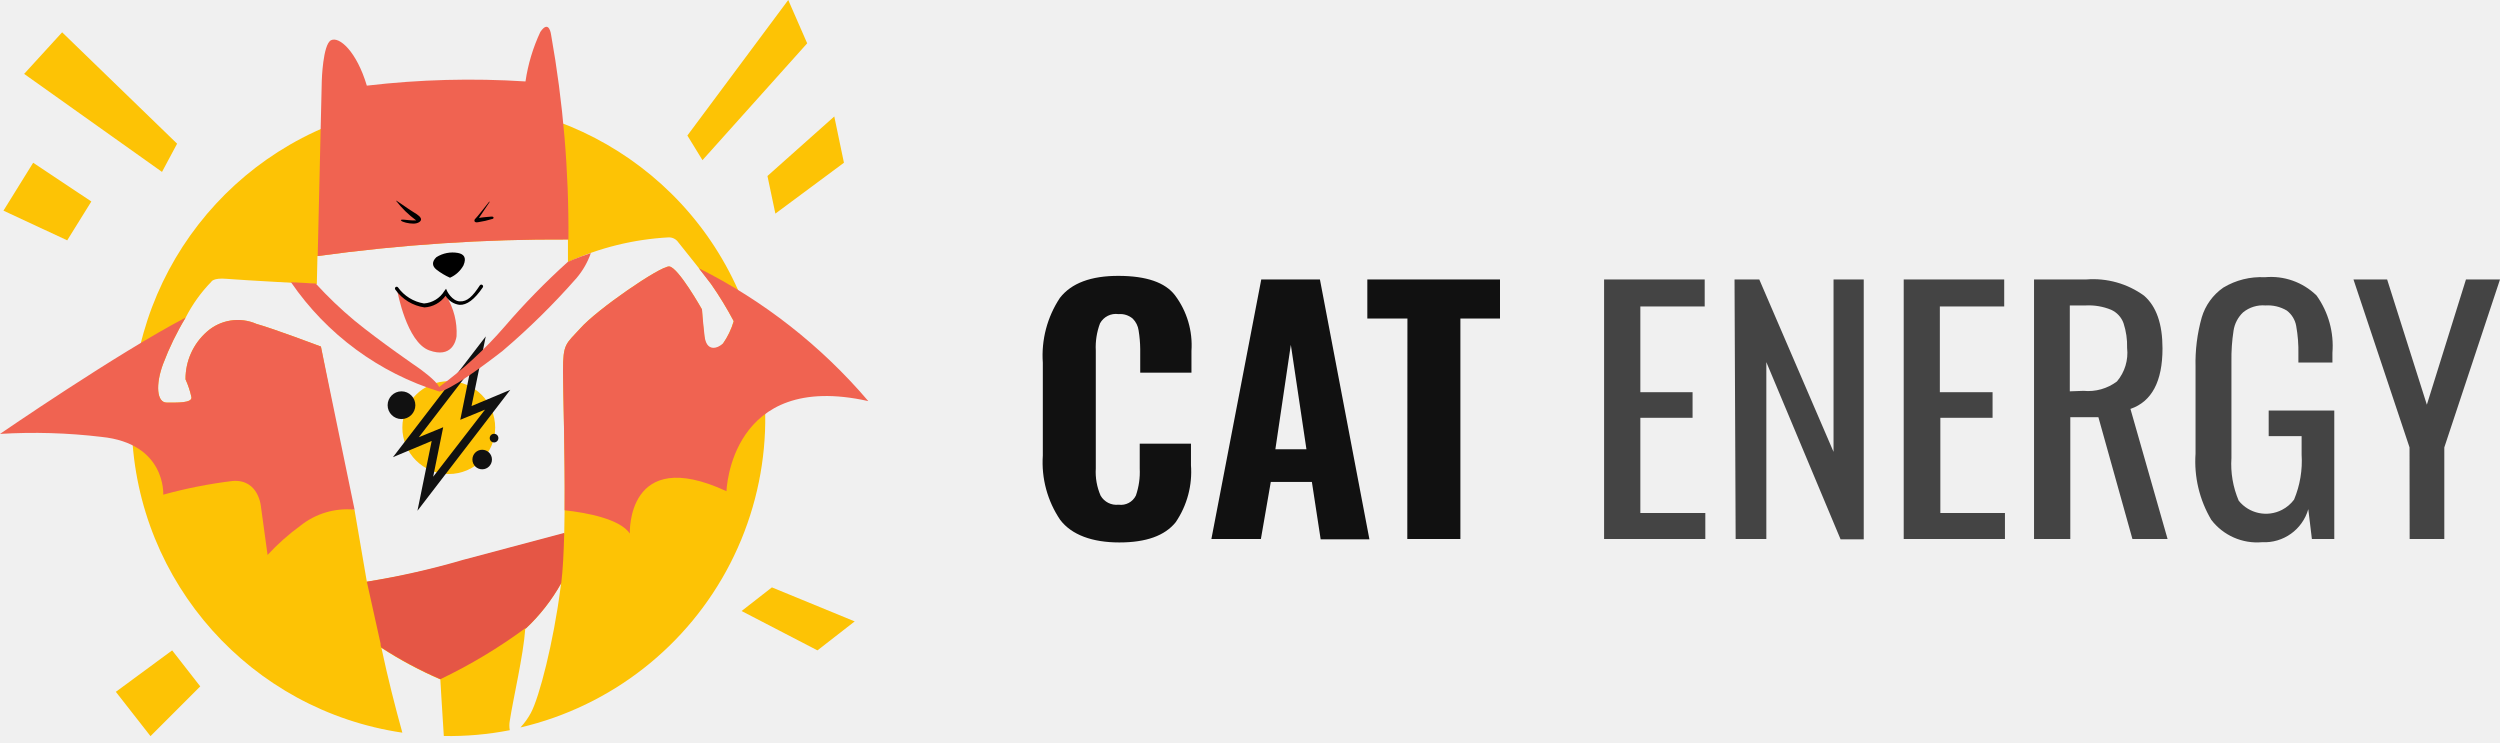
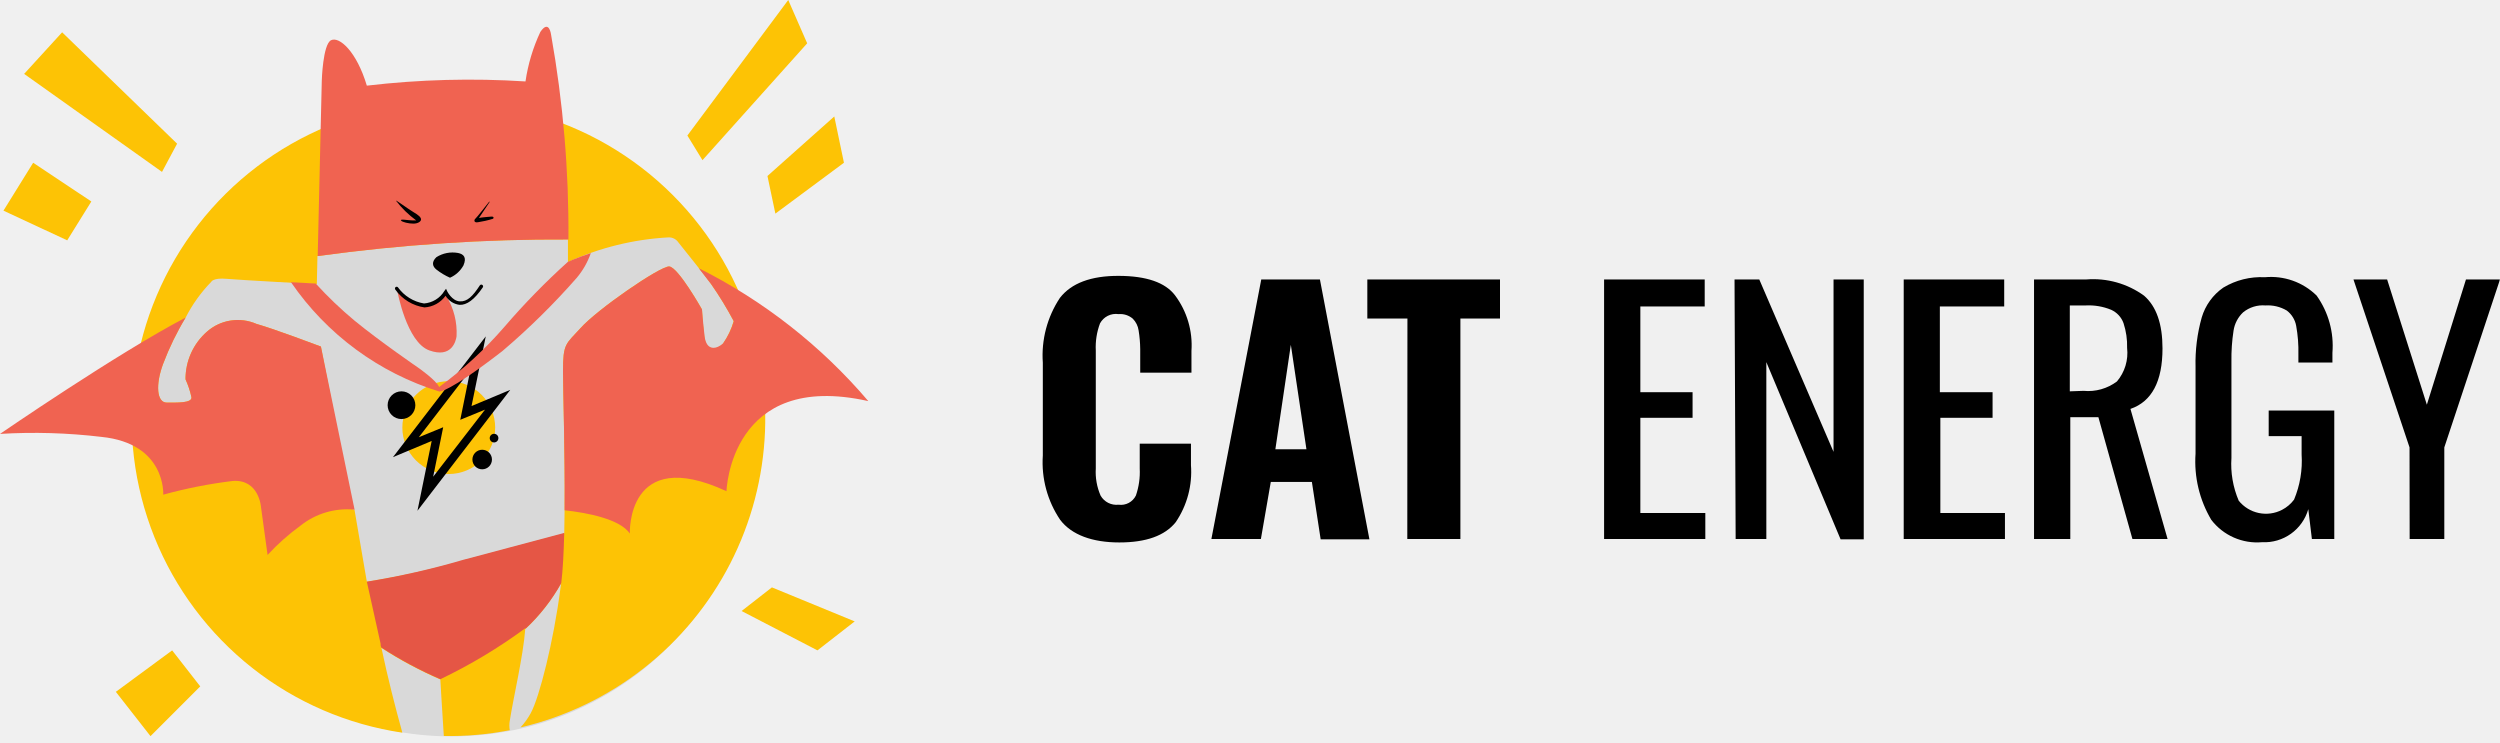
- <svg xmlns="http://www.w3.org/2000/svg" width="202" height="60" fill="none">
-   <g clip-path="url(#clip0)">
-     <path d="M59.88 24a25.61 25.61 0 10-27.37 35.2c-.58-2.09-1.17-4.4-1.69-6.85a32.31 32.31 0 004.76 2.55s.12 2.16.28 4.57c1.788.03 3.575-.127 5.33-.47a2.137 2.137 0 010-.76c.29-1.87 1.09-5.24 1.25-7.41a15.223 15.223 0 002.9-3.71l-.06.44c-.55 4.26-1.7 8.81-2.4 10.07a5.585 5.585 0 01-.83 1.15A25.64 25.64 0 0059.88 24zm-1.47 3.79c-.44.43-1.35.72-1.5-.58-.15-1.3-.19-2.21-.19-2.21s-1.93-3.43-2.65-3.47c-.72-.04-5.83 3.47-7.18 5-1.17 1.29-1.4 1.2-1.4 3.47 0 1.71.22 8.17.1 13.11l-8.15 2.17a64.006 64.006 0 01-7.8 1.72l-1-5.83h-.14L25.93 28s-3.81-1.44-5.21-1.83a3.76 3.76 0 00-4 .63 5.069 5.069 0 00-1.73 3.85c.211.465.372.95.48 1.45.05.48-1.2.43-2 .43s-.92-1.44-.29-3.13c.492-1.3 1.1-2.551 1.82-3.74a11.869 11.869 0 012.07-2.89s.14-.34 1.25-.24c1.11.1 7.28.43 7.28.43l.05-2.27a142.763 142.763 0 0120.24-1.34v1.83a22.52 22.52 0 018.14-2 .91.91 0 01.77.39c.34.43 2.41 3 2.65 3.37.672.96 1.283 1.963 1.83 3a6.243 6.243 0 01-.87 1.84v.01z" fill="#FDC305" />
-     <path d="M56.46 21.67c.47.6.88 1.13 1 1.29.672.96 1.283 1.963 1.83 3a6.242 6.242 0 01-.86 1.78c-.44.43-1.35.72-1.5-.58-.15-1.3-.21-2.16-.21-2.16s-1.93-3.43-2.65-3.47c-.72-.04-5.83 3.47-7.18 5-1.17 1.29-1.4 1.2-1.4 3.47 0 1.5.17 6.65.13 11.23 1.81.2 4.47.7 5.27 1.88 0 0-.29-7.18 7.81-3.42 0 0 .28-9.79 11.46-7.28a43.72 43.72 0 00-13.7-10.74zm-10.53-2.32a90.441 90.441 0 00-1.4-16.53s-.15-1.3-.87-.24a14.263 14.263 0 00-1.2 4 70.88 70.88 0 00-12.82.34c-.82-2.75-2.22-4-2.89-3.67-.67.33-.75 3.28-.75 3.28l-.33 14.16a142.779 142.779 0 0120.26-1.34z" fill="#F06351" />
-     <path d="M45.35 47.12c.13-1.07.2-2.49.24-4.06l-8.15 2.17a64.005 64.005 0 01-7.8 1.77l1.11 5c0 .11 0 .22.07.33a32.32 32.32 0 004.76 2.55 42.42 42.42 0 006.88-4.13v.06a15.22 15.22 0 002.89-3.69z" fill="#E55645" />
-     <path d="M32 16.22c-.05-.1 1 .68 1.41.92.41.24.61.42.61.59 0 .17-.26.34-.62.34s-.92-.12-1-.26c-.08-.14.6 0 .94 0h.29A8.083 8.083 0 0132 16.22zm7.5.11s-1 1.28-1.09 1.34c-.09.06-.17.34.19.29a8.09 8.09 0 001.22-.28c.11-.06.07-.2-.12-.18-.19.02-.68.05-1 .11l.85-1.27s.03-.12-.05-.01zm-3.14 6.11a2.3 2.3 0 001.09-1c.28-.66 0-.91-.44-1a2.45 2.45 0 00-1.75.34c-.39.37-.34.73 0 1a5.16 5.16 0 001.1.66z" fill="#000" />
-     <path d="M36 23.7a2.05 2.05 0 01-.46.6 1.73 1.73 0 01-1 .38 2.18 2.18 0 01-1.54-.44 1.999 1.999 0 01-.53-.45 1.001 1.001 0 00-.36-.25s.75 4.11 2.57 4.77c1.82.66 2.16-.76 2.21-1.14a5.63 5.63 0 00-.82-3.24c0-.3-.02-.1-.07-.23z" fill="#F06351" />
-     <path d="M34.3 24.84a3.502 3.502 0 01-2.35-1.43.15.15 0 010-.2.14.14 0 01.2 0 3.219 3.219 0 002.11 1.31 2.11 2.11 0 001.64-1l.14-.19.1.22s.38.76 1 .8c.62.04 1.06-.42 1.63-1.29a.144.144 0 01.24.16c-.667.98-1.297 1.45-1.89 1.41A1.55 1.55 0 0136 23.9a2.26 2.26 0 01-1.7.94z" fill="#000" />
-     <path d="M36.26 38.3a3.75 3.75 0 100-7.5 3.75 3.75 0 000 7.5z" fill="#FDC305" />
-     <path d="M41.23 31.5l-3.13 1.31 1.15-5.63-7.5 9.76 3.13-1.31-1.15 5.64 7.5-9.77zm-7.39 3.83L38 29.92l-.81 4 2-.82L35 38.52l.81-4-1.97.81zm-1.4-1.47a1.12 1.12 0 100-2.24 1.12 1.12 0 000 2.24zm6.52 4.06a.79.79 0 100-1.58.79.79 0 000 1.58zm.96-2.17a.35.35 0 100-.7.35.35 0 000 .7z" fill="#111" />
-     <path d="M45.88 21.16a57.467 57.467 0 00-5.09 5.21 31.877 31.877 0 01-5.31 4.9c-.22-.53-1.63-1.52-1.63-1.52s-3.14-2.15-5.2-3.84a31.894 31.894 0 01-3.14-3l-2-.11a22.63 22.63 0 0012 8.84c.86-.14 3.28-1.87 5.09-3.28a57.664 57.664 0 006-5.91 6.38 6.38 0 001.14-2c-1.14.38-1.86.71-1.86.71z" fill="#F06351" />
-     <path d="M65.22 3.5l-8.46 9.44-1.22-1.99L63.69 0l1.53 3.5zm-2.57 13.76l5.54-4.11-.78-3.74-5.4 4.81.64 3.04zm-2.73 32.11l6.13 3.18 3.01-2.34-6.69-2.75-2.45 1.91zM1.95 5.97l3.07-3.36 9.29 9-1.22 2.28L1.95 5.97zm5.43 10.31l-4.7-3.13-2.4 3.87 5.15 2.4 1.95-3.14zm6.53 36.27L9.36 55.9l2.8 3.58 4.02-4.02-2.27-2.91z" fill="#FDC305" />
-     <path d="M25.93 28s-3.81-1.44-5.21-1.83a3.76 3.76 0 00-4 .63 5.07 5.07 0 00-1.73 3.85c.211.465.372.95.48 1.45.05.48-1.2.43-2 .43s-.92-1.44-.29-3.13c.492-1.3 1.1-2.551 1.82-3.74-5.45 2.84-15 9.4-15 9.4a45.825 45.825 0 018.19.24c5.25.53 5 4.67 5 4.67a38.52 38.52 0 015.63-1.11c2.12-.14 2.27 2.12 2.27 2.12l.53 3.86a18.294 18.294 0 012.65-2.36 6.06 6.06 0 014.38-1.3L25.93 28z" fill="#F06351" />
-     <path d="M85.66 42a8.29 8.29 0 01-1.4-5.19v-7.5a8.42 8.42 0 011.38-5.24c.927-1.193 2.51-1.787 4.75-1.78 2.24.007 3.757.53 4.55 1.57a6.72 6.72 0 011.33 4.49v1.76h-4.14V28.2a9.985 9.985 0 00-.13-1.5 1.68 1.68 0 00-.47-.95 1.559 1.559 0 00-1.15-.37 1.46 1.46 0 00-1.5.75 5.472 5.472 0 00-.34 2.2v9.52a4.781 4.781 0 00.39 2.2 1.48 1.48 0 001.45.73 1.35 1.35 0 001.4-.74 5.84 5.84 0 00.31-2.19v-2h4.14v1.73A7.25 7.25 0 0195 42.19c-.88 1.1-2.4 1.64-4.56 1.64-2.16 0-3.85-.6-4.78-1.83zm16.25-19.42h4.74l4 21h-3.94l-.71-4.64h-3.32l-.8 4.61h-4l4.03-20.97zm3.65 13.72l-1.26-8.44-1.25 8.44h2.51zm8.16-10.56h-3.24v-3.16h10.72v3.16H118v17.81h-4.29l.01-17.81z" fill="#111" />
-     <path d="M129.61 22.58h8.13v2.18h-5.2v6.93h4.22v2.07h-4.22v7.69h5.25v2.1h-8.18V22.58zm10.54 0h2l6 13.93V22.58h2.44v21h-1.87l-6-14.32v14.29h-2.48l-.09-20.97zm13.67 0h8.12v2.18h-5.2v6.93H161v2.07h-4.22v7.69H162v2.1h-8.18V22.58zm10.53 0h4.22a7 7 0 014.67 1.31c1 .87 1.49 2.29 1.49 4.26 0 2.667-.863 4.297-2.59 4.89l3 10.51h-2.84l-2.75-9.84h-2.27v9.84h-2.93V22.58zm4 9a3.87 3.87 0 002.7-.76 3.574 3.574 0 00.82-2.71 5.851 5.851 0 00-.29-2 1.887 1.887 0 00-1-1.08 4.759 4.759 0 00-2.05-.35h-1.29v6.94l1.11-.04zM178.67 42a9.247 9.247 0 01-1.27-5.35v-7c-.034-1.35.134-2.7.5-4a4.483 4.483 0 011.74-2.41 5.91 5.91 0 013.36-.84 5.264 5.264 0 014.18 1.48 7.001 7.001 0 011.28 4.63v.78h-2.75v-.65a11.491 11.491 0 00-.18-2.32 2 2 0 00-.76-1.23 2.999 2.999 0 00-1.72-.41 2.52 2.52 0 00-1.81.56 2.557 2.557 0 00-.77 1.48 14.718 14.718 0 00-.17 2.49V37a7.518 7.518 0 00.59 3.46 2.827 2.827 0 003.496.736c.383-.197.716-.48.974-.826a8.104 8.104 0 00.61-3.65v-1.48h-2.66v-2.07h5.3v10.38h-1.81l-.29-2.41a3.685 3.685 0 01-3.73 2.67 4.657 4.657 0 01-4.11-1.81zm16.02-5.85l-4.53-13.57h2.72l3.21 10.12 3.16-10.12H202l-4.5 13.57v7.4h-2.8l-.01-7.4z" fill="#444" />
+ <svg xmlns="http://www.w3.org/2000/svg" width="202" height="60" viewBox="0 0 202 60" fill="none">
+   <ellipse cx="36.5" cy="34.25" rx="25" ry="25.25" fill="#D9D9D9" />
+   <mask id="mask0_3004_4105" style="mask-type:luminance" maskUnits="userSpaceOnUse" x="0" y="0" width="202" height="60">
+     <path d="M0 0H201.99V59.48H0V0Z" fill="white" />
+   </mask>
+   <g mask="url(#mask0_3004_4105)">
+     <path d="M59.88 24C58.156 19.869 55.38 16.263 51.828 13.54C48.276 10.816 44.072 9.072 39.636 8.479C35.199 7.887 30.685 8.467 26.543 10.163C22.401 11.859 18.776 14.61 16.028 18.144C13.281 21.677 11.508 25.869 10.885 30.301C10.262 34.733 10.812 39.251 12.479 43.405C14.147 47.558 16.873 51.202 20.388 53.974C23.903 56.745 28.082 58.547 32.51 59.2C31.93 57.11 31.34 54.8 30.82 52.35C32.333 53.331 33.925 54.184 35.58 54.9C35.58 54.9 35.7 57.06 35.86 59.47C37.648 59.5 39.435 59.343 41.19 59C41.145 58.749 41.145 58.491 41.19 58.24C41.48 56.37 42.28 53 42.44 50.83C43.593 49.751 44.572 48.5 45.34 47.12L45.28 47.56C44.73 51.82 43.58 56.37 42.88 57.63C42.653 58.047 42.374 58.434 42.05 58.78C45.67 57.931 49.062 56.304 51.99 54.014C54.919 51.723 57.314 48.823 59.011 45.514C60.707 42.206 61.663 38.568 61.813 34.853C61.963 31.138 61.304 27.435 59.88 24ZM58.41 27.79C57.97 28.22 57.06 28.51 56.91 27.21C56.76 25.91 56.72 25 56.72 25C56.72 25 54.79 21.57 54.07 21.53C53.35 21.49 48.24 25 46.89 26.53C45.72 27.82 45.49 27.73 45.49 30C45.49 31.71 45.71 38.17 45.59 43.11L37.44 45.28C34.878 46.015 32.273 46.59 29.64 47L28.64 41.17H28.5L25.93 28C25.93 28 22.12 26.56 20.72 26.17C20.063 25.882 19.337 25.789 18.628 25.901C17.919 26.012 17.257 26.324 16.72 26.8C16.172 27.28 15.734 27.872 15.435 28.536C15.137 29.201 14.985 29.922 14.99 30.65C15.201 31.115 15.362 31.6 15.47 32.1C15.52 32.58 14.27 32.53 13.47 32.53C12.67 32.53 12.55 31.09 13.18 29.4C13.672 28.1 14.28 26.849 15 25.66C15.541 24.598 16.239 23.624 17.07 22.77C17.07 22.77 17.21 22.43 18.32 22.53C19.43 22.63 25.6 22.96 25.6 22.96L25.65 20.69C32.356 19.764 39.12 19.316 45.89 19.35V21.18C48.454 20.01 51.215 19.331 54.03 19.18C54.181 19.176 54.33 19.21 54.464 19.278C54.599 19.346 54.714 19.446 54.8 19.57C55.14 20 57.21 22.57 57.45 22.94C58.122 23.9 58.733 24.903 59.28 25.94C59.093 26.597 58.799 27.218 58.41 27.78V27.79Z" fill="#FDC305" />
+     <path d="M56.46 21.67C56.93 22.27 57.34 22.8 57.46 22.96C58.132 23.92 58.743 24.923 59.29 25.96C59.1 26.595 58.809 27.196 58.43 27.74C57.99 28.17 57.08 28.46 56.93 27.16C56.78 25.86 56.72 25 56.72 25C56.72 25 54.79 21.57 54.07 21.53C53.35 21.49 48.24 25 46.89 26.53C45.72 27.82 45.49 27.73 45.49 30C45.49 31.5 45.66 36.65 45.62 41.23C47.43 41.43 50.09 41.93 50.89 43.11C50.89 43.11 50.6 35.93 58.7 39.69C58.7 39.69 58.98 29.9 70.16 32.41C66.359 27.948 61.7 24.296 56.46 21.67ZM45.93 19.35C45.971 13.809 45.502 8.276 44.53 2.82C44.53 2.82 44.38 1.52 43.66 2.58C43.066 3.847 42.661 5.195 42.46 6.58C38.185 6.306 33.894 6.42 29.64 6.92C28.82 4.17 27.42 2.92 26.75 3.25C26.08 3.58 26 6.53 26 6.53L25.67 20.69C32.383 19.763 39.153 19.315 45.93 19.35Z" fill="#F06351" />
+     <path d="M45.35 47.12C45.48 46.05 45.55 44.63 45.59 43.06L37.44 45.23C34.879 45.982 32.274 46.573 29.64 47L30.75 52C30.75 52.11 30.75 52.22 30.82 52.33C32.332 53.311 33.925 54.164 35.58 54.88C37.998 53.724 40.302 52.341 42.46 50.75V50.81C43.608 49.737 44.583 48.492 45.35 47.12Z" fill="#E55645" />
+     <path d="M32 16.22C31.95 16.12 33 16.9 33.41 17.14C33.82 17.38 34.02 17.56 34.02 17.73C34.02 17.9 33.76 18.07 33.4 18.07C33.04 18.07 32.48 17.95 32.4 17.81C32.32 17.67 33 17.81 33.34 17.81H33.63C33.014 17.36 32.465 16.825 32 16.22ZM39.5 16.33C39.5 16.33 38.5 17.61 38.41 17.67C38.32 17.73 38.24 18.01 38.6 17.96C39.013 17.898 39.421 17.805 39.82 17.68C39.93 17.62 39.89 17.48 39.7 17.5C39.51 17.52 39.02 17.55 38.7 17.61L39.55 16.34C39.55 16.34 39.58 16.22 39.5 16.33ZM36.36 22.44C36.823 22.236 37.206 21.884 37.45 21.44C37.73 20.78 37.45 20.53 37.01 20.44C36.404 20.33 35.78 20.451 35.26 20.78C34.87 21.15 34.92 21.51 35.26 21.78C35.598 22.045 35.967 22.267 36.36 22.44Z" fill="black" />
+     <path d="M36 23.7C35.886 23.927 35.73 24.13 35.54 24.3C35.255 24.529 34.906 24.662 34.54 24.68C33.99 24.734 33.439 24.577 33 24.24C32.799 24.122 32.619 23.97 32.47 23.79C32.37 23.681 32.247 23.596 32.11 23.54C32.11 23.54 32.86 27.65 34.68 28.31C36.5 28.97 36.84 27.55 36.89 27.17C36.951 26.032 36.665 24.902 36.07 23.93C36.07 23.63 36.05 23.83 36 23.7Z" fill="#F06351" />
+     <path d="M34.3 24.84C33.832 24.772 33.383 24.611 32.979 24.365C32.575 24.119 32.225 23.794 31.95 23.41C31.926 23.382 31.912 23.347 31.912 23.31C31.912 23.273 31.926 23.237 31.95 23.21C31.963 23.197 31.979 23.186 31.996 23.179C32.013 23.172 32.032 23.168 32.05 23.168C32.069 23.168 32.087 23.172 32.105 23.179C32.122 23.186 32.137 23.197 32.15 23.21C32.398 23.557 32.712 23.852 33.074 24.076C33.436 24.301 33.839 24.452 34.26 24.52C34.593 24.495 34.916 24.391 35.201 24.217C35.486 24.043 35.726 23.804 35.9 23.52L36.04 23.33L36.14 23.55C36.14 23.55 36.52 24.31 37.14 24.35C37.76 24.39 38.2 23.93 38.77 23.06C38.791 23.028 38.825 23.006 38.862 22.998C38.9 22.991 38.938 22.999 38.97 23.02C39.002 23.041 39.024 23.074 39.032 23.111C39.039 23.149 39.032 23.188 39.01 23.22C38.343 24.2 37.713 24.67 37.12 24.63C36.891 24.599 36.671 24.518 36.478 24.392C36.284 24.265 36.121 24.097 36 23.9C35.805 24.173 35.55 24.399 35.257 24.562C34.962 24.724 34.636 24.819 34.3 24.84Z" fill="black" />
+     <path d="M36.26 38.3C37.254 38.3 38.208 37.905 38.911 37.202C39.615 36.498 40.01 35.544 40.01 34.55C40.01 33.555 39.615 32.601 38.911 31.898C38.208 31.195 37.254 30.8 36.26 30.8C35.265 30.8 34.311 31.195 33.608 31.898C32.905 32.601 32.51 33.555 32.51 34.55C32.51 35.544 32.905 36.498 33.608 37.202C34.311 37.905 35.265 38.3 36.26 38.3Z" fill="#FDC305" />
+     <path d="M41.23 31.5L38.1 32.81L39.25 27.18L31.75 36.94L34.88 35.63L33.73 41.27L41.23 31.5ZM33.84 35.33L38 29.92L37.19 33.92L39.19 33.1L35 38.52L35.81 34.52L33.84 35.33ZM32.44 33.86C32.737 33.86 33.022 33.742 33.232 33.532C33.442 33.322 33.56 33.037 33.56 32.74C33.56 32.443 33.442 32.158 33.232 31.948C33.022 31.738 32.737 31.62 32.44 31.62C32.143 31.62 31.858 31.738 31.648 31.948C31.438 32.158 31.32 32.443 31.32 32.74C31.32 33.037 31.438 33.322 31.648 33.532C31.858 33.742 32.143 33.86 32.44 33.86ZM38.96 37.92C39.17 37.92 39.371 37.837 39.519 37.689C39.667 37.541 39.75 37.34 39.75 37.13C39.75 36.921 39.667 36.72 39.519 36.572C39.371 36.423 39.17 36.34 38.96 36.34C38.751 36.34 38.55 36.423 38.402 36.572C38.254 36.72 38.17 36.921 38.17 37.13C38.17 37.34 38.254 37.541 38.402 37.689C38.55 37.837 38.751 37.92 38.96 37.92ZM39.92 35.75C40.013 35.75 40.102 35.713 40.168 35.648C40.233 35.582 40.27 35.493 40.27 35.4C40.27 35.307 40.233 35.218 40.168 35.153C40.102 35.087 40.013 35.05 39.92 35.05C39.828 35.05 39.739 35.087 39.673 35.153C39.607 35.218 39.57 35.307 39.57 35.4C39.57 35.493 39.607 35.582 39.673 35.648C39.739 35.713 39.828 35.75 39.92 35.75Z" fill="black" />
+     <path d="M45.88 21.16C44.075 22.788 42.375 24.528 40.79 26.37C39.211 28.2 37.43 29.843 35.48 31.27C35.26 30.74 33.85 29.75 33.85 29.75C33.85 29.75 30.71 27.6 28.65 25.91C27.536 24.983 26.487 23.98 25.51 22.91L23.51 22.8C26.397 27.017 30.626 30.133 35.51 31.64C36.37 31.5 38.79 29.77 40.6 28.36C42.741 26.539 44.746 24.564 46.6 22.45C47.098 21.858 47.484 21.18 47.74 20.45C46.6 20.83 45.88 21.16 45.88 21.16Z" fill="#F06351" />
+     <path d="M65.22 3.5L56.76 12.94L55.54 10.95L63.69 0L65.22 3.5ZM62.65 17.26L68.19 13.15L67.41 9.41L62.01 14.22L62.65 17.26ZM59.92 49.37L66.05 52.55L69.06 50.21L62.37 47.46L59.92 49.37ZM1.95 5.97L5.02 2.61L14.31 11.61L13.09 13.89L1.95 5.97ZM7.38 16.28L2.68 13.15L0.28 17.02L5.43 19.42L7.38 16.28ZM13.91 52.55L9.36 55.9L12.16 59.48L16.18 55.46L13.91 52.55Z" fill="#FDC305" />
+     <path d="M25.93 28C25.93 28 22.12 26.56 20.72 26.17C20.063 25.883 19.337 25.789 18.628 25.901C17.919 26.012 17.257 26.324 16.72 26.8C16.172 27.28 15.734 27.872 15.435 28.537C15.137 29.201 14.985 29.922 14.99 30.65C15.201 31.115 15.362 31.6 15.47 32.1C15.52 32.58 14.27 32.53 13.47 32.53C12.67 32.53 12.55 31.09 13.18 29.4C13.672 28.1 14.28 26.849 15 25.66C9.55 28.5 0 35.06 0 35.06C2.732 34.895 5.473 34.976 8.19 35.3C13.44 35.83 13.19 39.97 13.19 39.97C15.037 39.461 16.918 39.09 18.82 38.86C20.94 38.72 21.09 40.98 21.09 40.98L21.62 44.84C22.425 43.969 23.312 43.179 24.27 42.48C25.505 41.492 27.076 41.025 28.65 41.18L25.93 28Z" fill="#F06351" />
+     <path d="M85.66 42C84.63 40.474 84.137 38.648 84.26 36.81V29.31C84.13 27.459 84.615 25.617 85.64 24.07C86.567 22.877 88.15 22.283 90.39 22.29C92.63 22.297 94.147 22.82 94.94 23.86C95.907 25.149 96.379 26.742 96.27 28.35V30.11H92.13V28.2C92.124 27.698 92.081 27.196 92 26.7C91.95 26.341 91.785 26.008 91.53 25.75C91.373 25.615 91.19 25.513 90.992 25.449C90.795 25.386 90.587 25.362 90.38 25.38C90.083 25.336 89.78 25.384 89.511 25.518C89.243 25.652 89.023 25.866 88.88 26.13C88.617 26.832 88.501 27.581 88.54 28.33V37.85C88.494 38.604 88.628 39.358 88.93 40.05C89.074 40.3 89.288 40.502 89.546 40.632C89.803 40.761 90.093 40.813 90.38 40.78C90.662 40.82 90.948 40.77 91.2 40.637C91.451 40.504 91.654 40.295 91.78 40.04C92.022 39.337 92.127 38.593 92.09 37.85V35.85H96.23V37.58C96.352 39.212 95.918 40.836 95 42.19C94.12 43.29 92.6 43.83 90.44 43.83C88.28 43.83 86.59 43.23 85.66 42ZM101.91 22.58H106.65L110.65 43.58H106.71L106 38.94H102.68L101.88 43.55H97.88L101.91 22.58ZM105.56 36.3L104.3 27.86L103.05 36.3H105.56ZM113.72 25.74H110.48V22.58H121.2V25.74H118V43.55H113.71L113.72 25.74Z" fill="black" />
+     <path d="M129.61 22.58H137.74V24.76H132.54V31.69H136.76V33.76H132.54V41.45H137.79V43.55H129.61V22.58ZM140.15 22.58H142.15L148.15 36.51V22.58H150.59V43.58H148.72L142.72 29.26V43.55H140.24L140.15 22.58ZM153.82 22.58H161.94V24.76H156.74V31.69H161V33.76H156.78V41.45H162V43.55H153.82V22.58ZM164.35 22.58H168.57C170.233 22.446 171.89 22.911 173.24 23.89C174.24 24.76 174.73 26.18 174.73 28.15C174.73 30.817 173.867 32.447 172.14 33.04L175.14 43.55H172.3L169.55 33.71H167.28V43.55H164.35V22.58ZM168.35 31.58C169.314 31.673 170.277 31.402 171.05 30.82C171.364 30.448 171.599 30.016 171.74 29.55C171.881 29.084 171.925 28.594 171.87 28.11C171.89 27.431 171.792 26.755 171.58 26.11C171.495 25.872 171.362 25.654 171.19 25.468C171.018 25.283 170.811 25.134 170.58 25.03C169.931 24.764 169.231 24.644 168.53 24.68H167.24V31.62L168.35 31.58ZM178.67 42C177.714 40.387 177.271 38.521 177.4 36.65V29.65C177.366 28.3 177.534 26.95 177.9 25.65C178.189 24.672 178.803 23.822 179.64 23.24C180.651 22.631 181.822 22.338 183 22.4C183.763 22.328 184.532 22.423 185.254 22.678C185.976 22.934 186.633 23.344 187.18 23.88C188.14 25.224 188.593 26.864 188.46 28.51V29.29H185.71V28.64C185.729 27.863 185.669 27.085 185.53 26.32C185.439 25.829 185.168 25.391 184.77 25.09C184.251 24.784 183.652 24.641 183.05 24.68C182.397 24.624 181.748 24.825 181.24 25.24C180.825 25.633 180.554 26.154 180.47 26.72C180.343 27.544 180.286 28.377 180.3 29.21V37C180.221 38.184 180.423 39.369 180.89 40.46C181.299 40.966 181.87 41.316 182.507 41.45C183.144 41.584 183.808 41.495 184.386 41.196C184.769 40.999 185.102 40.716 185.36 40.37C185.842 39.217 186.051 37.967 185.97 36.72V35.24H183.31V33.17H188.61V43.55H186.8L186.51 41.14C186.282 41.941 185.789 42.641 185.111 43.126C184.434 43.611 183.612 43.852 182.78 43.81C181.998 43.879 181.211 43.749 180.493 43.433C179.774 43.117 179.147 42.624 178.67 42ZM194.69 36.15L190.16 22.58H192.88L196.09 32.7L199.25 22.58H202L197.5 36.15V43.55H194.7L194.69 36.15Z" fill="black" />
  </g>
-   <defs>
-     <clipPath id="clip0">
-       <path fill="#fff" d="M0 0h201.99v59.48H0z" />
-     </clipPath>
-   </defs>
</svg>
